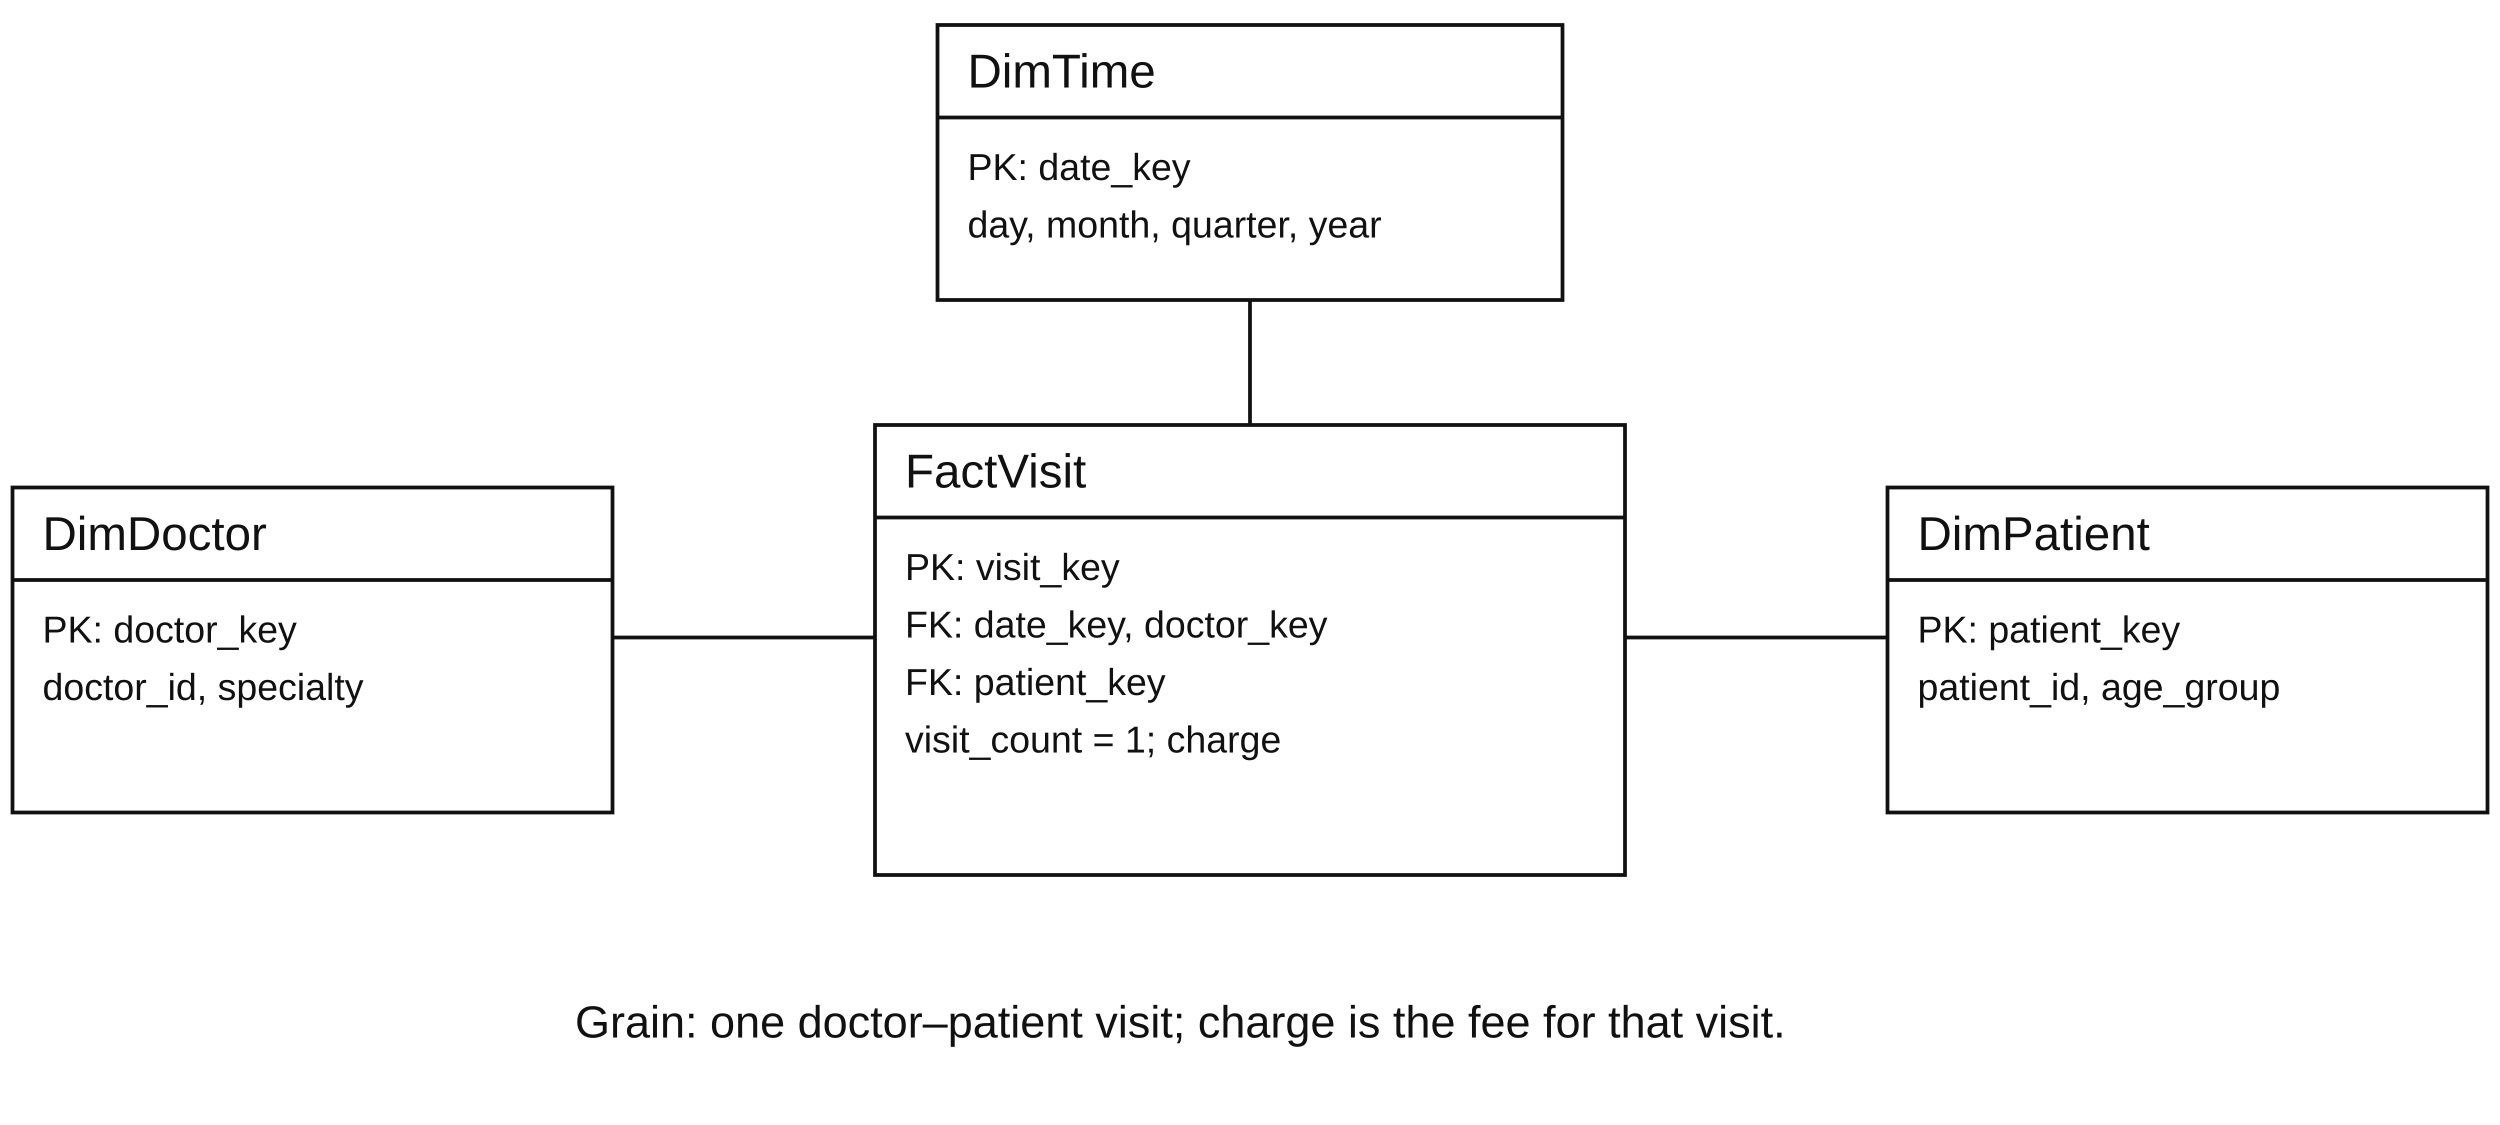
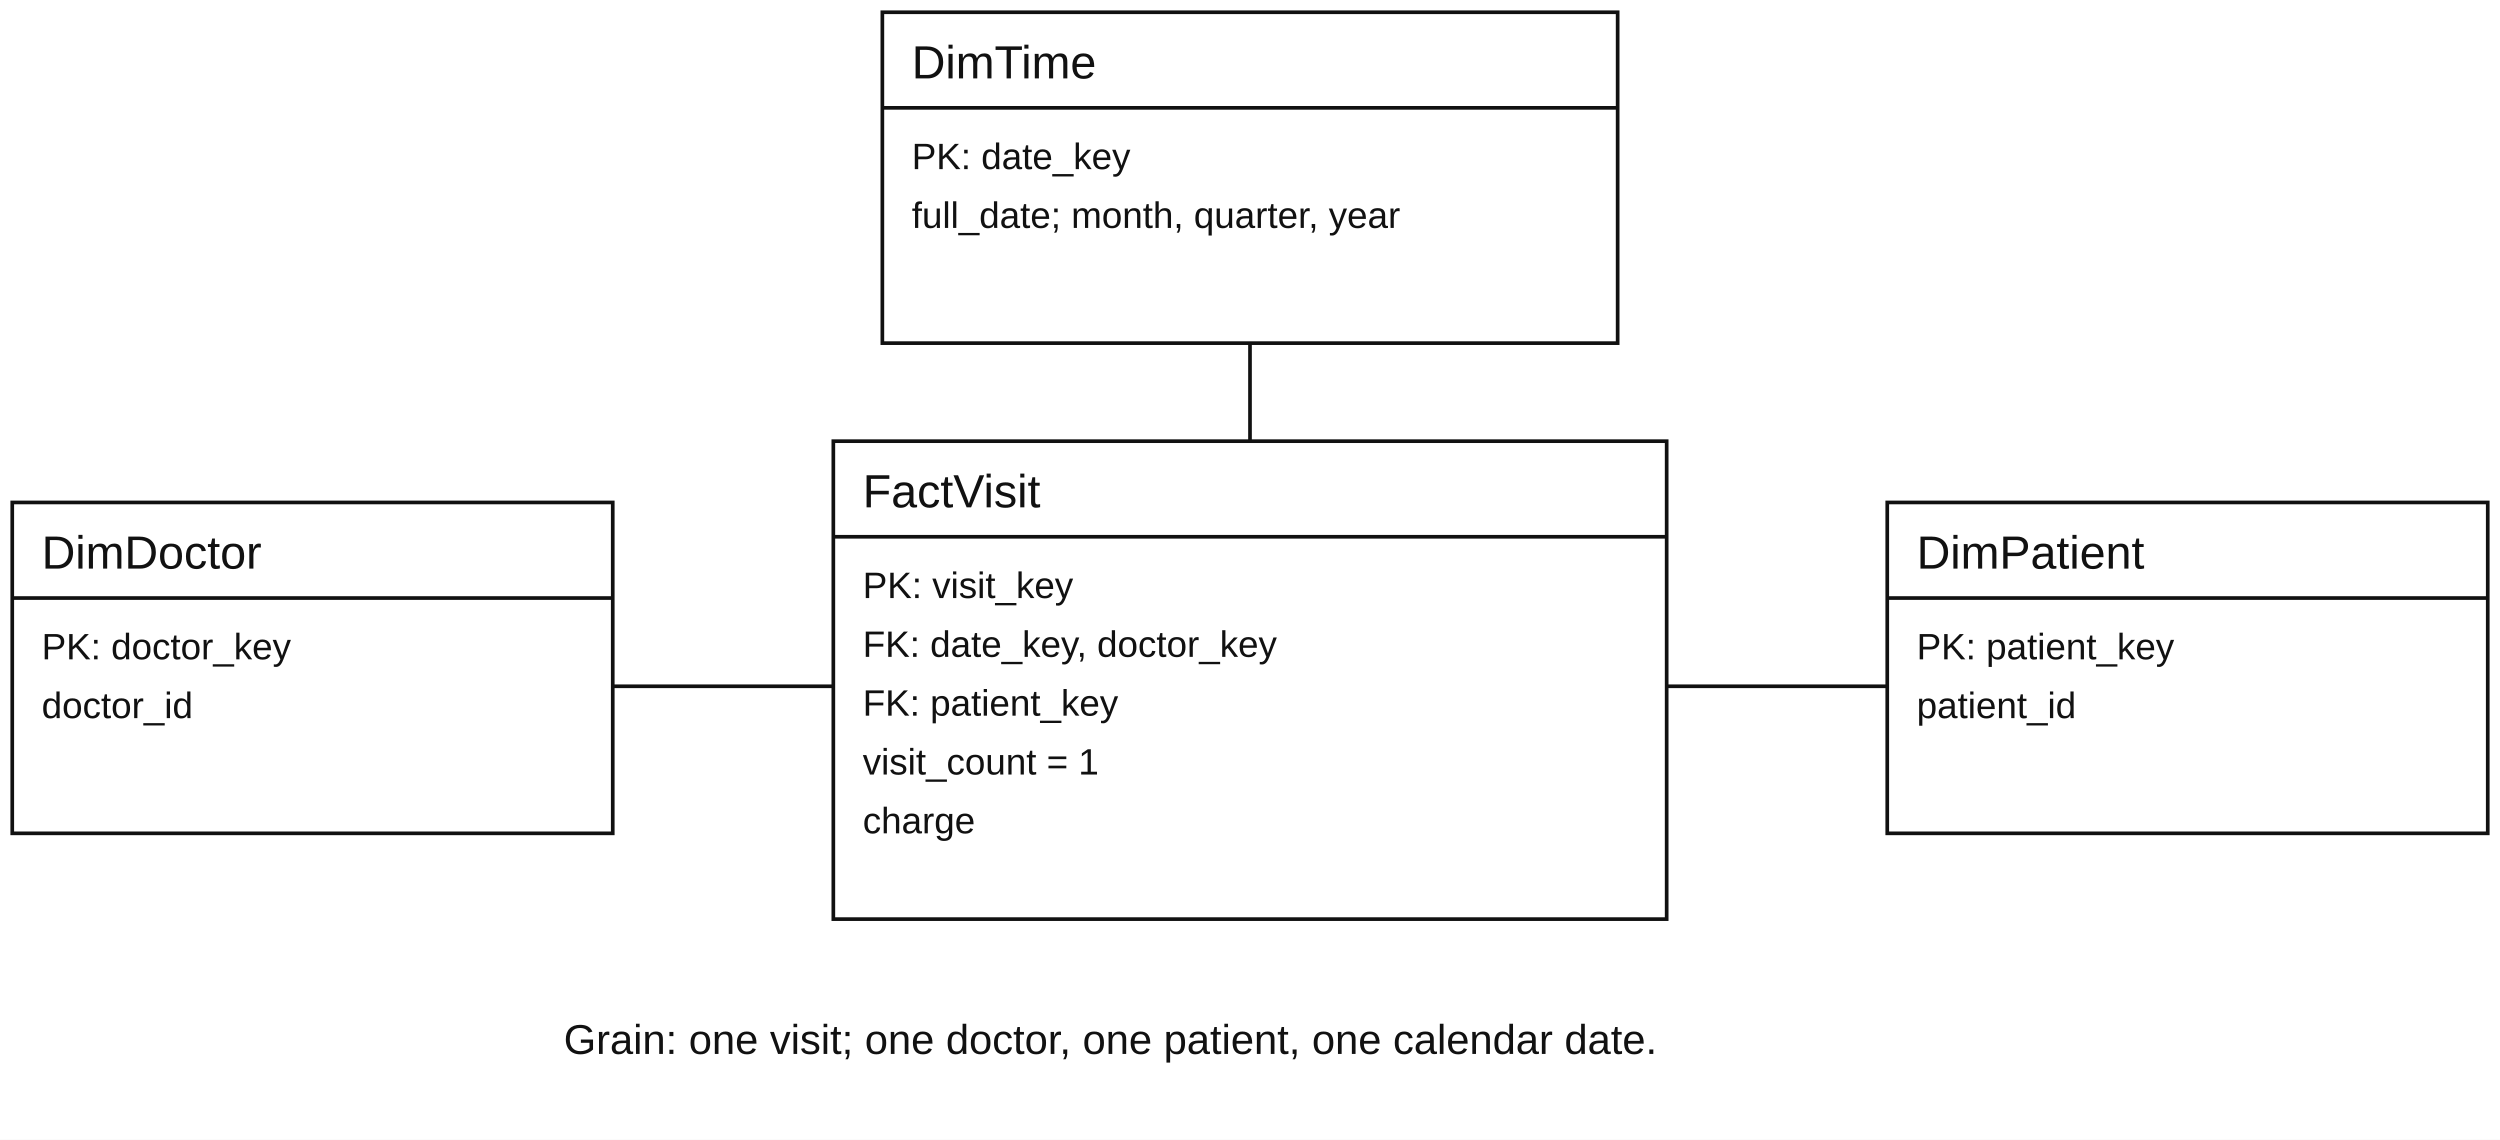
- <svg xmlns="http://www.w3.org/2000/svg" viewBox="0 0 1000 450" role="img">
+ <svg xmlns="http://www.w3.org/2000/svg" viewBox="0 0 1020 465" role="img">
  <rect width="100%" height="100%" fill="white" />
-   <g font-family="Arial,sans-serif" font-size="17" fill="#111" stroke="#111" stroke-width="1.5">
-     <path d="M500,170L500,120" fill="none" />
-     <path d="M350,255L245,255" fill="none" />
-     <path d="M650,255L755,255" fill="none" />
-     <rect x="350" y="170" width="300" height="180" fill="white" />
-     <text x="362" y="195" font-size="19" stroke="none">FactVisit</text>
-     <path d="M350,207h300" />
-     <text x="362" y="232" font-size="15" stroke="none">PK: visit_key</text>
-     <text x="362" y="255" font-size="15" stroke="none">FK: date_key, doctor_key</text>
-     <text x="362" y="278" font-size="15" stroke="none">FK: patient_key</text>
-     <text x="362" y="301" font-size="15" stroke="none">visit_count = 1; charge</text>
-     <rect x="375" y="10" width="250" height="110" fill="white" />
-     <text x="387" y="35" font-size="19" stroke="none">DimTime</text>
-     <path d="M375,47h250" />
-     <text x="387" y="72" font-size="15" stroke="none">PK: date_key</text>
-     <text x="387" y="95" font-size="15" stroke="none">day, month, quarter, year</text>
-     <rect x="5" y="195" width="240" height="130" fill="white" />
-     <text x="17" y="220" font-size="19" stroke="none">DimDoctor</text>
-     <path d="M5,232h240" />
-     <text x="17" y="257" font-size="15" stroke="none">PK: doctor_key</text>
-     <text x="17" y="280" font-size="15" stroke="none">doctor_id, specialty</text>
-     <rect x="755" y="195" width="240" height="130" fill="white" />
-     <text x="767" y="220" font-size="19" stroke="none">DimPatient</text>
-     <path d="M755,232h240" />
-     <text x="767" y="257" font-size="15" stroke="none">PK: patient_key</text>
-     <text x="767" y="280" font-size="15" stroke="none">patient_id, age_group</text>
-     <text x="230" y="415" font-size="18" stroke="none">Grain: one doctor–patient visit; charge is the fee for that visit.</text>
+   <g font-family="Arial,sans-serif" fill="#111" stroke="#111" stroke-width="1.5">
+     <path d="M510,180L510,140" fill="none" />
+     <path d="M340,280L250,280" fill="none" />
+     <path d="M680,280L770,280" fill="none" />
+     <rect x="340" y="180" width="340" height="195" fill="white" />
+     <text x="352" y="207" font-size="19" stroke="none">FactVisit</text>
+     <path d="M340,219h340" />
+     <text x="352" y="244" font-size="15" stroke="none">PK: visit_key</text>
+     <text x="352" y="268" font-size="15" stroke="none">FK: date_key, doctor_key</text>
+     <text x="352" y="292" font-size="15" stroke="none">FK: patient_key</text>
+     <text x="352" y="316" font-size="15" stroke="none">visit_count = 1</text>
+     <text x="352" y="340" font-size="15" stroke="none">charge</text>
+     <rect x="360" y="5" width="300" height="135" fill="white" />
+     <text x="372" y="32" font-size="19" stroke="none">DimTime</text>
+     <path d="M360,44h300" />
+     <text x="372" y="69" font-size="15" stroke="none">PK: date_key</text>
+     <text x="372" y="93" font-size="15" stroke="none">full_date; month, quarter, year</text>
+     <rect x="5" y="205" width="245" height="135" fill="white" />
+     <text x="17" y="232" font-size="19" stroke="none">DimDoctor</text>
+     <path d="M5,244h245" />
+     <text x="17" y="269" font-size="15" stroke="none">PK: doctor_key</text>
+     <text x="17" y="293" font-size="15" stroke="none">doctor_id</text>
+     <rect x="770" y="205" width="245" height="135" fill="white" />
+     <text x="782" y="232" font-size="19" stroke="none">DimPatient</text>
+     <path d="M770,244h245" />
+     <text x="782" y="269" font-size="15" stroke="none">PK: patient_key</text>
+     <text x="782" y="293" font-size="15" stroke="none">patient_id</text>
+     <text x="230" y="430" font-size="17" stroke="none">Grain: one visit; one doctor, one patient, one calendar date.</text>
  </g>
</svg>
